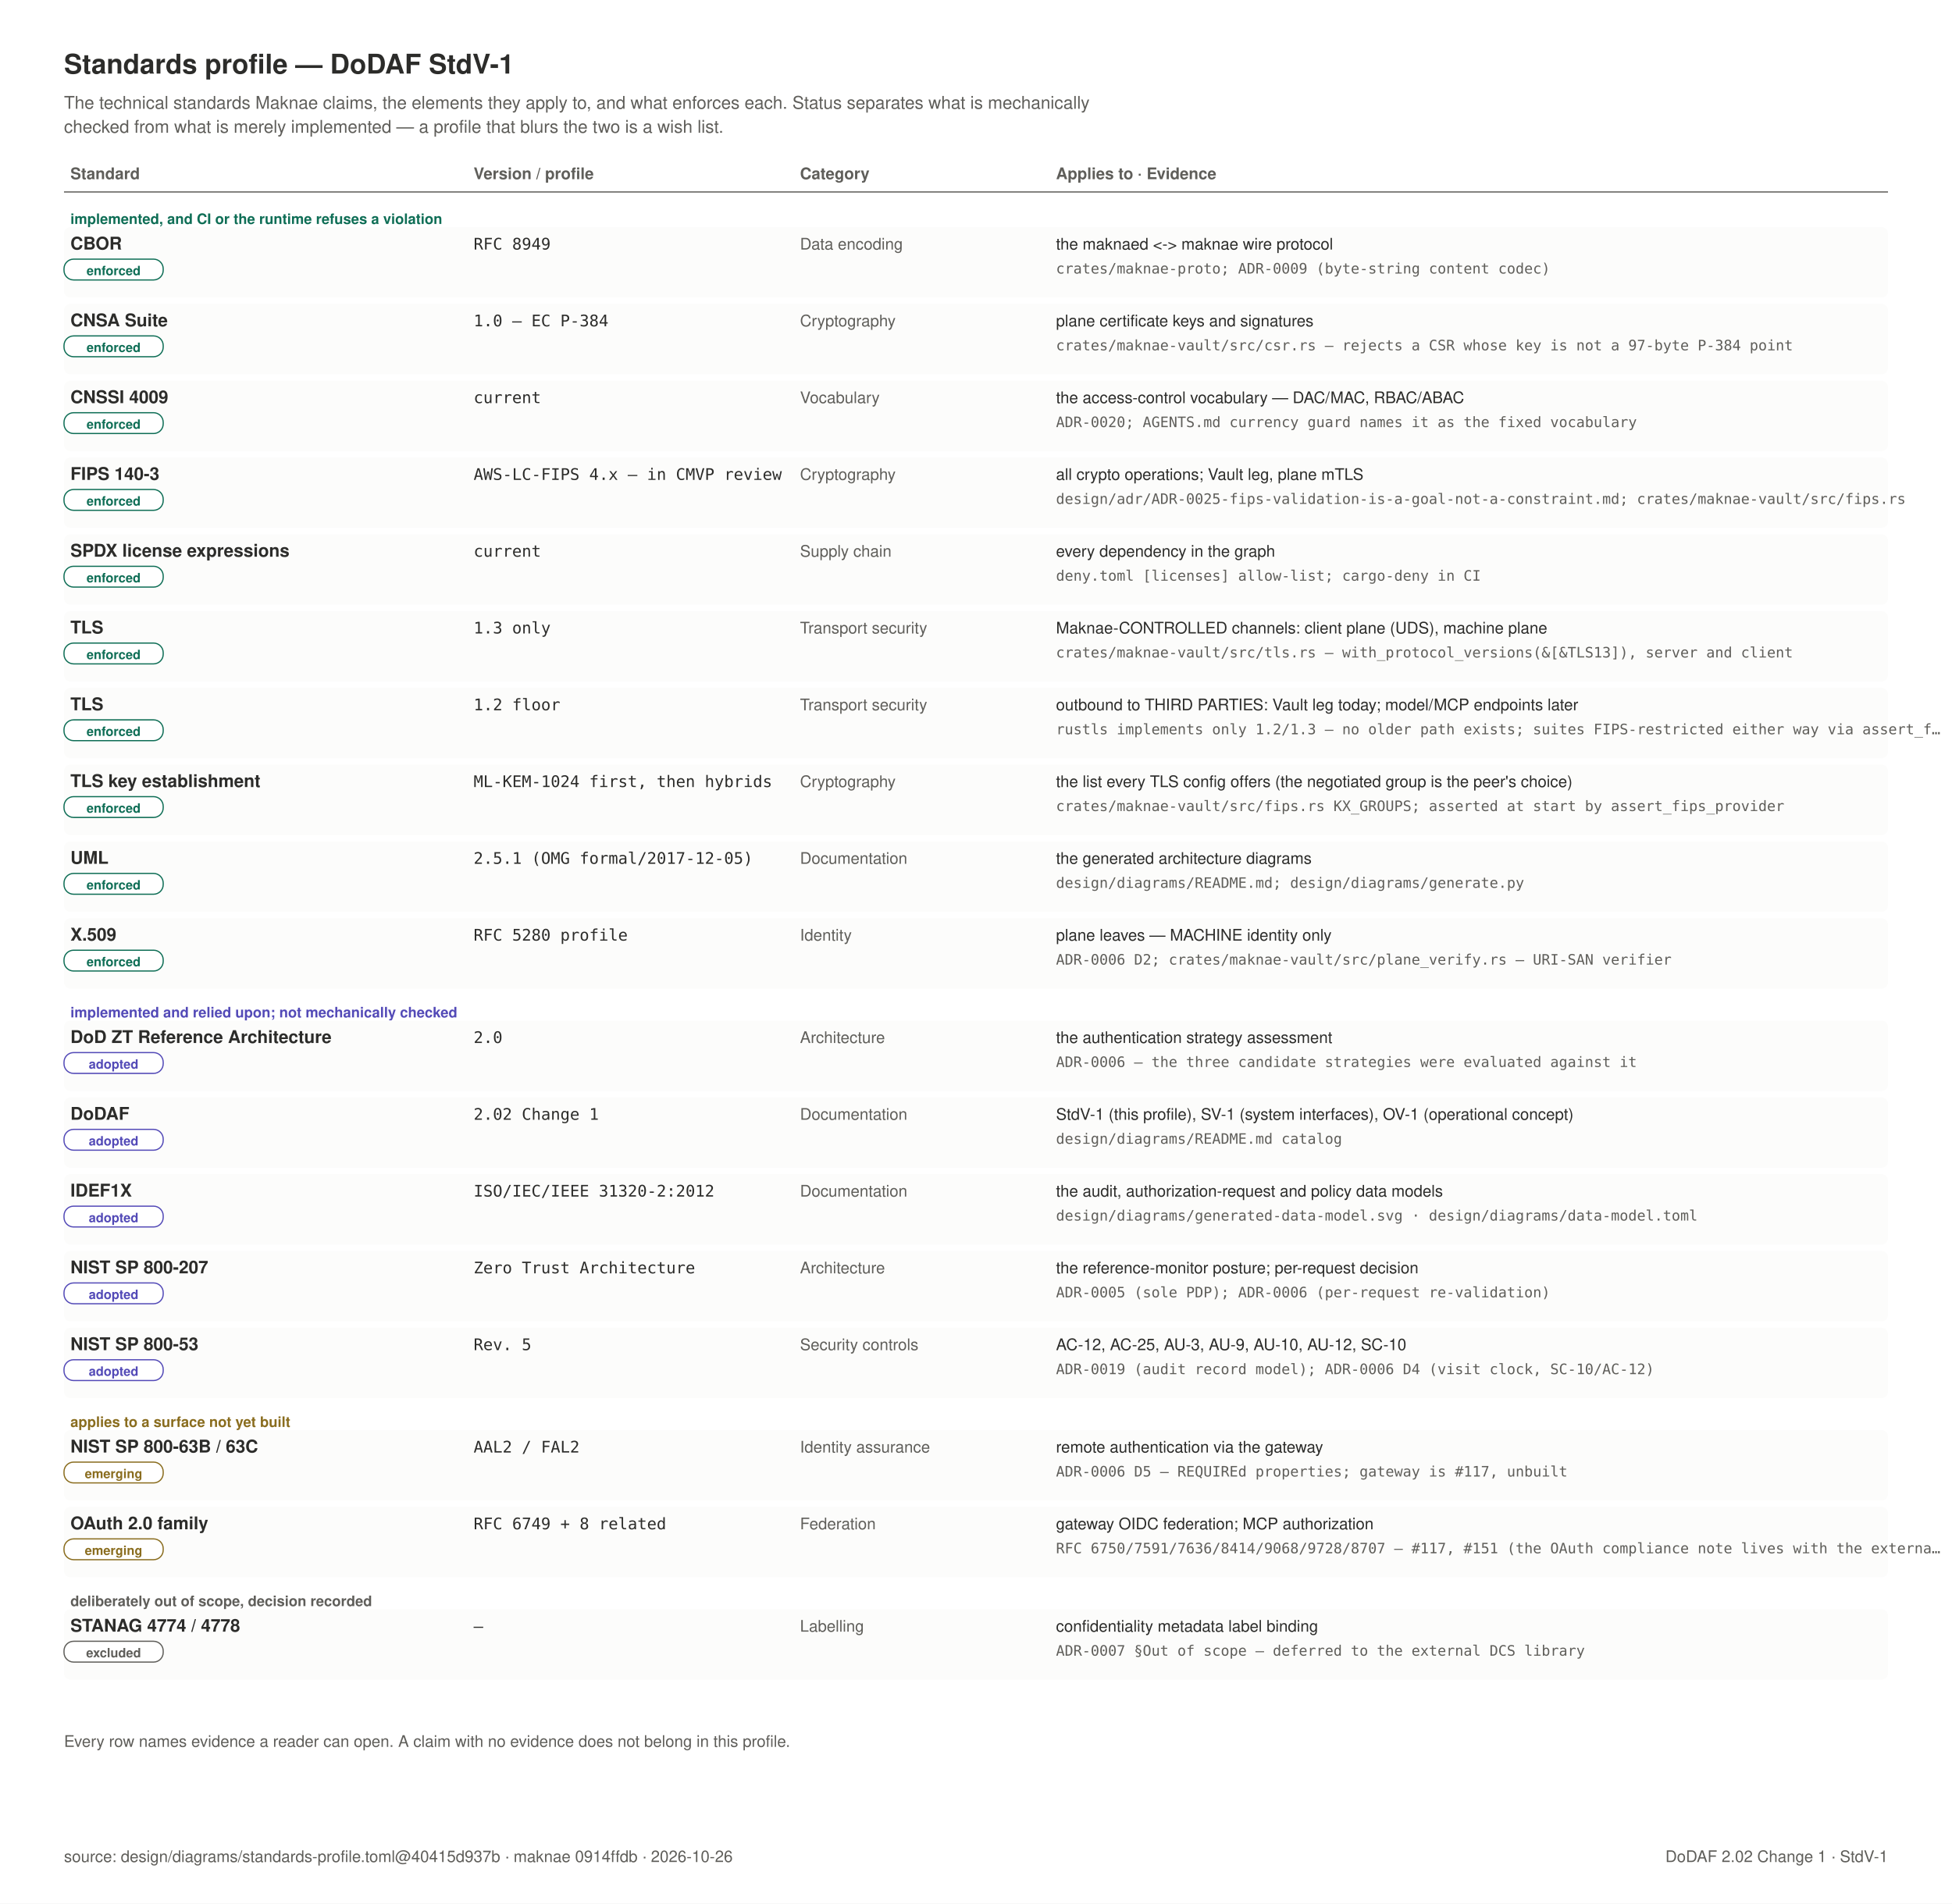
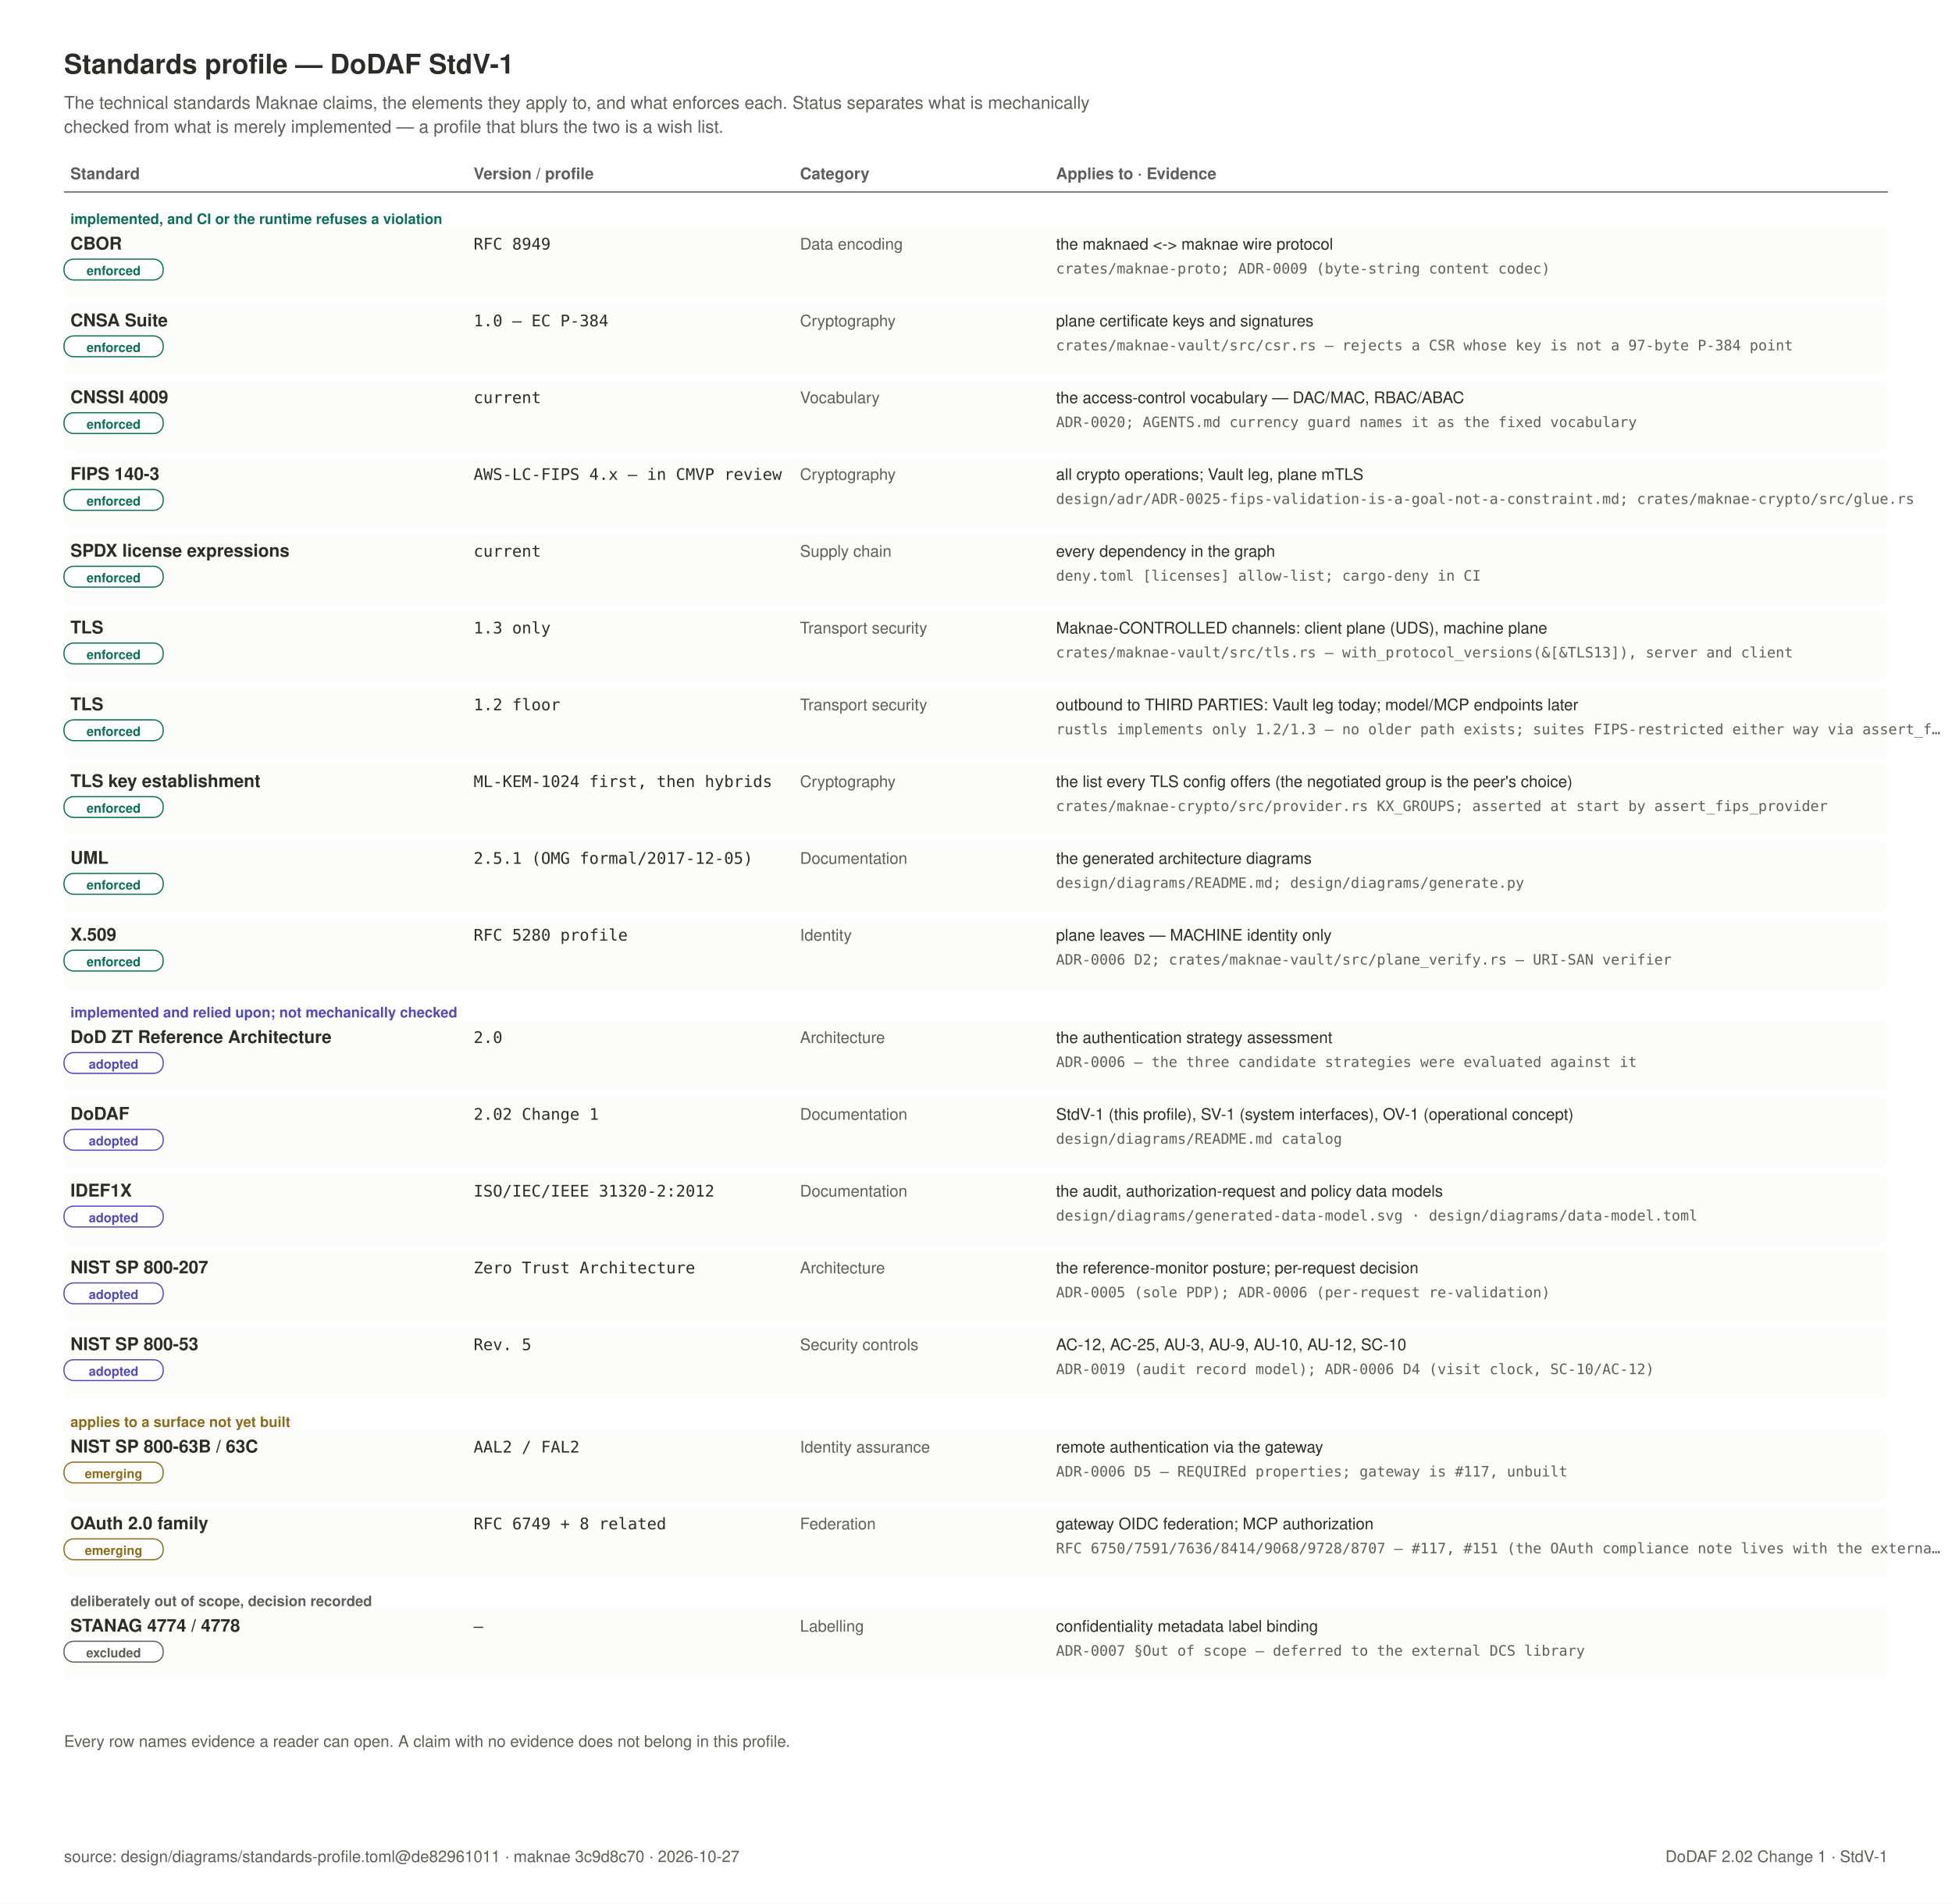
<svg xmlns="http://www.w3.org/2000/svg" width="1220" height="1190" viewBox="0 0 1220 1190" role="img">
  <rect x="0" y="0" width="1220" height="1190" fill="#FFFFFF" />
  <text x="40" y="46" text-anchor="start" font-family="Helvetica, Arial, sans-serif" font-size="17" font-weight="600" fill="#2C2C2A">Standards profile — DoDAF StdV-1</text>
  <text x="40" y="68" text-anchor="start" font-family="Helvetica, Arial, sans-serif" font-size="11" font-weight="400" fill="#5F5E5A">The technical standards Maknae claims, the elements they apply to, and what enforces each. Status separates what is mechanically</text>
  <text x="40" y="83" text-anchor="start" font-family="Helvetica, Arial, sans-serif" font-size="11" font-weight="400" fill="#5F5E5A">checked from what is merely implemented — a profile that blurs the two is a wish list.</text>
  <text x="44" y="112" text-anchor="start" font-family="Helvetica, Arial, sans-serif" font-size="10" font-weight="600" fill="#5F5E5A">Standard</text>
  <text x="296" y="112" text-anchor="start" font-family="Helvetica, Arial, sans-serif" font-size="10" font-weight="600" fill="#5F5E5A">Version / profile</text>
  <text x="500" y="112" text-anchor="start" font-family="Helvetica, Arial, sans-serif" font-size="10" font-weight="600" fill="#5F5E5A">Category</text>
  <text x="660" y="112" text-anchor="start" font-family="Helvetica, Arial, sans-serif" font-size="10" font-weight="600" fill="#5F5E5A">Applies to  ·  Evidence</text>
  <line x1="40" y1="120" x2="1180" y2="120" stroke="#5F5E5A" stroke-width="0.75" />
  <text x="44" y="140" text-anchor="start" font-family="Helvetica, Arial, sans-serif" font-size="9" font-weight="600" fill="#0F6E56">implemented, and CI or the runtime refuses a violation</text>
  <rect x="40" y="142" width="1140" height="44" rx="4" fill="#FCFCFB" stroke="none" stroke-width="0" />
  <text x="44" y="156" text-anchor="start" font-family="Helvetica, Arial, sans-serif" font-size="11" font-weight="600" fill="#2C2C2A">CBOR</text>
  <rect x="40" y="162" width="62" height="13" rx="6" fill="#FFFFFF" stroke="#0F6E56" stroke-width="0.75" />
  <text x="71" y="172" text-anchor="middle" font-family="Helvetica, Arial, sans-serif" font-size="8" font-weight="600" fill="#0F6E56">enforced</text>
  <text x="296" y="156" text-anchor="start" font-family="ui-monospace, SFMono-Regular, Menlo, monospace" font-size="10" font-weight="400" fill="#2C2C2A">RFC 8949</text>
  <text x="500" y="156" text-anchor="start" font-family="Helvetica, Arial, sans-serif" font-size="10" font-weight="400" fill="#5F5E5A">Data encoding</text>
  <text x="660" y="156" text-anchor="start" font-family="Helvetica, Arial, sans-serif" font-size="10" font-weight="400" fill="#2C2C2A">the maknaed &lt;-&gt; maknae wire protocol</text>
  <text x="660" y="171" text-anchor="start" font-family="ui-monospace, SFMono-Regular, Menlo, monospace" font-size="9" font-weight="400" fill="#5F5E5A">crates/maknae-proto; ADR-0009 (byte-string content codec)</text>
  <rect x="40" y="190" width="1140" height="44" rx="4" fill="#FCFCFB" stroke="none" stroke-width="0" />
  <text x="44" y="204" text-anchor="start" font-family="Helvetica, Arial, sans-serif" font-size="11" font-weight="600" fill="#2C2C2A">CNSA Suite</text>
  <rect x="40" y="210" width="62" height="13" rx="6" fill="#FFFFFF" stroke="#0F6E56" stroke-width="0.75" />
  <text x="71" y="220" text-anchor="middle" font-family="Helvetica, Arial, sans-serif" font-size="8" font-weight="600" fill="#0F6E56">enforced</text>
  <text x="296" y="204" text-anchor="start" font-family="ui-monospace, SFMono-Regular, Menlo, monospace" font-size="10" font-weight="400" fill="#2C2C2A">1.0 — EC P-384</text>
  <text x="500" y="204" text-anchor="start" font-family="Helvetica, Arial, sans-serif" font-size="10" font-weight="400" fill="#5F5E5A">Cryptography</text>
  <text x="660" y="204" text-anchor="start" font-family="Helvetica, Arial, sans-serif" font-size="10" font-weight="400" fill="#2C2C2A">plane certificate keys and signatures</text>
  <text x="660" y="219" text-anchor="start" font-family="ui-monospace, SFMono-Regular, Menlo, monospace" font-size="9" font-weight="400" fill="#5F5E5A">crates/maknae-vault/src/csr.rs — rejects a CSR whose key is not a 97-byte P-384 point</text>
  <rect x="40" y="238" width="1140" height="44" rx="4" fill="#FCFCFB" stroke="none" stroke-width="0" />
  <text x="44" y="252" text-anchor="start" font-family="Helvetica, Arial, sans-serif" font-size="11" font-weight="600" fill="#2C2C2A">CNSSI 4009</text>
  <rect x="40" y="258" width="62" height="13" rx="6" fill="#FFFFFF" stroke="#0F6E56" stroke-width="0.75" />
  <text x="71" y="268" text-anchor="middle" font-family="Helvetica, Arial, sans-serif" font-size="8" font-weight="600" fill="#0F6E56">enforced</text>
  <text x="296" y="252" text-anchor="start" font-family="ui-monospace, SFMono-Regular, Menlo, monospace" font-size="10" font-weight="400" fill="#2C2C2A">current</text>
  <text x="500" y="252" text-anchor="start" font-family="Helvetica, Arial, sans-serif" font-size="10" font-weight="400" fill="#5F5E5A">Vocabulary</text>
  <text x="660" y="252" text-anchor="start" font-family="Helvetica, Arial, sans-serif" font-size="10" font-weight="400" fill="#2C2C2A">the access-control vocabulary — DAC/MAC, RBAC/ABAC</text>
  <text x="660" y="267" text-anchor="start" font-family="ui-monospace, SFMono-Regular, Menlo, monospace" font-size="9" font-weight="400" fill="#5F5E5A">ADR-0020; AGENTS.md currency guard names it as the fixed vocabulary</text>
  <rect x="40" y="286" width="1140" height="44" rx="4" fill="#FCFCFB" stroke="none" stroke-width="0" />
  <text x="44" y="300" text-anchor="start" font-family="Helvetica, Arial, sans-serif" font-size="11" font-weight="600" fill="#2C2C2A">FIPS 140-3</text>
  <rect x="40" y="306" width="62" height="13" rx="6" fill="#FFFFFF" stroke="#0F6E56" stroke-width="0.75" />
  <text x="71" y="316" text-anchor="middle" font-family="Helvetica, Arial, sans-serif" font-size="8" font-weight="600" fill="#0F6E56">enforced</text>
  <text x="296" y="300" text-anchor="start" font-family="ui-monospace, SFMono-Regular, Menlo, monospace" font-size="10" font-weight="400" fill="#2C2C2A">AWS-LC-FIPS 4.x — in CMVP review</text>
  <text x="500" y="300" text-anchor="start" font-family="Helvetica, Arial, sans-serif" font-size="10" font-weight="400" fill="#5F5E5A">Cryptography</text>
  <text x="660" y="300" text-anchor="start" font-family="Helvetica, Arial, sans-serif" font-size="10" font-weight="400" fill="#2C2C2A">all crypto operations; Vault leg, plane mTLS</text>
-   <text x="660" y="315" text-anchor="start" font-family="ui-monospace, SFMono-Regular, Menlo, monospace" font-size="9" font-weight="400" fill="#5F5E5A">design/adr/ADR-0025-fips-validation-is-a-goal-not-a-constraint.md; crates/maknae-vault/src/fips.rs</text>
+   <text x="660" y="315" text-anchor="start" font-family="ui-monospace, SFMono-Regular, Menlo, monospace" font-size="9" font-weight="400" fill="#5F5E5A">design/adr/ADR-0025-fips-validation-is-a-goal-not-a-constraint.md; crates/maknae-crypto/src/glue.rs</text>
  <rect x="40" y="334" width="1140" height="44" rx="4" fill="#FCFCFB" stroke="none" stroke-width="0" />
  <text x="44" y="348" text-anchor="start" font-family="Helvetica, Arial, sans-serif" font-size="11" font-weight="600" fill="#2C2C2A">SPDX license expressions</text>
  <rect x="40" y="354" width="62" height="13" rx="6" fill="#FFFFFF" stroke="#0F6E56" stroke-width="0.75" />
  <text x="71" y="364" text-anchor="middle" font-family="Helvetica, Arial, sans-serif" font-size="8" font-weight="600" fill="#0F6E56">enforced</text>
  <text x="296" y="348" text-anchor="start" font-family="ui-monospace, SFMono-Regular, Menlo, monospace" font-size="10" font-weight="400" fill="#2C2C2A">current</text>
  <text x="500" y="348" text-anchor="start" font-family="Helvetica, Arial, sans-serif" font-size="10" font-weight="400" fill="#5F5E5A">Supply chain</text>
  <text x="660" y="348" text-anchor="start" font-family="Helvetica, Arial, sans-serif" font-size="10" font-weight="400" fill="#2C2C2A">every dependency in the graph</text>
  <text x="660" y="363" text-anchor="start" font-family="ui-monospace, SFMono-Regular, Menlo, monospace" font-size="9" font-weight="400" fill="#5F5E5A">deny.toml [licenses] allow-list; cargo-deny in CI</text>
  <rect x="40" y="382" width="1140" height="44" rx="4" fill="#FCFCFB" stroke="none" stroke-width="0" />
  <text x="44" y="396" text-anchor="start" font-family="Helvetica, Arial, sans-serif" font-size="11" font-weight="600" fill="#2C2C2A">TLS</text>
  <rect x="40" y="402" width="62" height="13" rx="6" fill="#FFFFFF" stroke="#0F6E56" stroke-width="0.75" />
  <text x="71" y="412" text-anchor="middle" font-family="Helvetica, Arial, sans-serif" font-size="8" font-weight="600" fill="#0F6E56">enforced</text>
  <text x="296" y="396" text-anchor="start" font-family="ui-monospace, SFMono-Regular, Menlo, monospace" font-size="10" font-weight="400" fill="#2C2C2A">1.3 only</text>
  <text x="500" y="396" text-anchor="start" font-family="Helvetica, Arial, sans-serif" font-size="10" font-weight="400" fill="#5F5E5A">Transport security</text>
  <text x="660" y="396" text-anchor="start" font-family="Helvetica, Arial, sans-serif" font-size="10" font-weight="400" fill="#2C2C2A">Maknae-CONTROLLED channels: client plane (UDS), machine plane</text>
  <text x="660" y="411" text-anchor="start" font-family="ui-monospace, SFMono-Regular, Menlo, monospace" font-size="9" font-weight="400" fill="#5F5E5A">crates/maknae-vault/src/tls.rs — with_protocol_versions(&amp;[&amp;TLS13]), server and client</text>
  <rect x="40" y="430" width="1140" height="44" rx="4" fill="#FCFCFB" stroke="none" stroke-width="0" />
  <text x="44" y="444" text-anchor="start" font-family="Helvetica, Arial, sans-serif" font-size="11" font-weight="600" fill="#2C2C2A">TLS</text>
  <rect x="40" y="450" width="62" height="13" rx="6" fill="#FFFFFF" stroke="#0F6E56" stroke-width="0.75" />
  <text x="71" y="460" text-anchor="middle" font-family="Helvetica, Arial, sans-serif" font-size="8" font-weight="600" fill="#0F6E56">enforced</text>
  <text x="296" y="444" text-anchor="start" font-family="ui-monospace, SFMono-Regular, Menlo, monospace" font-size="10" font-weight="400" fill="#2C2C2A">1.2 floor</text>
  <text x="500" y="444" text-anchor="start" font-family="Helvetica, Arial, sans-serif" font-size="10" font-weight="400" fill="#5F5E5A">Transport security</text>
  <text x="660" y="444" text-anchor="start" font-family="Helvetica, Arial, sans-serif" font-size="10" font-weight="400" fill="#2C2C2A">outbound to THIRD PARTIES: Vault leg today; model/MCP endpoints later</text>
  <text x="660" y="459" text-anchor="start" font-family="ui-monospace, SFMono-Regular, Menlo, monospace" font-size="9" font-weight="400" fill="#5F5E5A">rustls implements only 1.2/1.3 — no older path exists; suites FIPS-restricted either way via assert_f…</text>
  <rect x="40" y="478" width="1140" height="44" rx="4" fill="#FCFCFB" stroke="none" stroke-width="0" />
  <text x="44" y="492" text-anchor="start" font-family="Helvetica, Arial, sans-serif" font-size="11" font-weight="600" fill="#2C2C2A">TLS key establishment</text>
  <rect x="40" y="498" width="62" height="13" rx="6" fill="#FFFFFF" stroke="#0F6E56" stroke-width="0.75" />
  <text x="71" y="508" text-anchor="middle" font-family="Helvetica, Arial, sans-serif" font-size="8" font-weight="600" fill="#0F6E56">enforced</text>
  <text x="296" y="492" text-anchor="start" font-family="ui-monospace, SFMono-Regular, Menlo, monospace" font-size="10" font-weight="400" fill="#2C2C2A">ML-KEM-1024 first, then hybrids</text>
  <text x="500" y="492" text-anchor="start" font-family="Helvetica, Arial, sans-serif" font-size="10" font-weight="400" fill="#5F5E5A">Cryptography</text>
  <text x="660" y="492" text-anchor="start" font-family="Helvetica, Arial, sans-serif" font-size="10" font-weight="400" fill="#2C2C2A">the list every TLS config offers (the negotiated group is the peer's choice)</text>
-   <text x="660" y="507" text-anchor="start" font-family="ui-monospace, SFMono-Regular, Menlo, monospace" font-size="9" font-weight="400" fill="#5F5E5A">crates/maknae-vault/src/fips.rs KX_GROUPS; asserted at start by assert_fips_provider</text>
+   <text x="660" y="507" text-anchor="start" font-family="ui-monospace, SFMono-Regular, Menlo, monospace" font-size="9" font-weight="400" fill="#5F5E5A">crates/maknae-crypto/src/provider.rs KX_GROUPS; asserted at start by assert_fips_provider</text>
  <rect x="40" y="526" width="1140" height="44" rx="4" fill="#FCFCFB" stroke="none" stroke-width="0" />
  <text x="44" y="540" text-anchor="start" font-family="Helvetica, Arial, sans-serif" font-size="11" font-weight="600" fill="#2C2C2A">UML</text>
  <rect x="40" y="546" width="62" height="13" rx="6" fill="#FFFFFF" stroke="#0F6E56" stroke-width="0.75" />
  <text x="71" y="556" text-anchor="middle" font-family="Helvetica, Arial, sans-serif" font-size="8" font-weight="600" fill="#0F6E56">enforced</text>
  <text x="296" y="540" text-anchor="start" font-family="ui-monospace, SFMono-Regular, Menlo, monospace" font-size="10" font-weight="400" fill="#2C2C2A">2.5.1 (OMG formal/2017-12-05)</text>
  <text x="500" y="540" text-anchor="start" font-family="Helvetica, Arial, sans-serif" font-size="10" font-weight="400" fill="#5F5E5A">Documentation</text>
  <text x="660" y="540" text-anchor="start" font-family="Helvetica, Arial, sans-serif" font-size="10" font-weight="400" fill="#2C2C2A">the generated architecture diagrams</text>
  <text x="660" y="555" text-anchor="start" font-family="ui-monospace, SFMono-Regular, Menlo, monospace" font-size="9" font-weight="400" fill="#5F5E5A">design/diagrams/README.md; design/diagrams/generate.py</text>
  <rect x="40" y="574" width="1140" height="44" rx="4" fill="#FCFCFB" stroke="none" stroke-width="0" />
  <text x="44" y="588" text-anchor="start" font-family="Helvetica, Arial, sans-serif" font-size="11" font-weight="600" fill="#2C2C2A">X.509</text>
  <rect x="40" y="594" width="62" height="13" rx="6" fill="#FFFFFF" stroke="#0F6E56" stroke-width="0.75" />
  <text x="71" y="604" text-anchor="middle" font-family="Helvetica, Arial, sans-serif" font-size="8" font-weight="600" fill="#0F6E56">enforced</text>
  <text x="296" y="588" text-anchor="start" font-family="ui-monospace, SFMono-Regular, Menlo, monospace" font-size="10" font-weight="400" fill="#2C2C2A">RFC 5280 profile</text>
  <text x="500" y="588" text-anchor="start" font-family="Helvetica, Arial, sans-serif" font-size="10" font-weight="400" fill="#5F5E5A">Identity</text>
  <text x="660" y="588" text-anchor="start" font-family="Helvetica, Arial, sans-serif" font-size="10" font-weight="400" fill="#2C2C2A">plane leaves — MACHINE identity only</text>
  <text x="660" y="603" text-anchor="start" font-family="ui-monospace, SFMono-Regular, Menlo, monospace" font-size="9" font-weight="400" fill="#5F5E5A">ADR-0006 D2; crates/maknae-vault/src/plane_verify.rs — URI-SAN verifier</text>
  <text x="44" y="636" text-anchor="start" font-family="Helvetica, Arial, sans-serif" font-size="9" font-weight="600" fill="#534AB7">implemented and relied upon; not mechanically checked</text>
  <rect x="40" y="638" width="1140" height="44" rx="4" fill="#FCFCFB" stroke="none" stroke-width="0" />
  <text x="44" y="652" text-anchor="start" font-family="Helvetica, Arial, sans-serif" font-size="11" font-weight="600" fill="#2C2C2A">DoD ZT Reference Architecture</text>
  <rect x="40" y="658" width="62" height="13" rx="6" fill="#FFFFFF" stroke="#534AB7" stroke-width="0.75" />
  <text x="71" y="668" text-anchor="middle" font-family="Helvetica, Arial, sans-serif" font-size="8" font-weight="600" fill="#534AB7">adopted</text>
  <text x="296" y="652" text-anchor="start" font-family="ui-monospace, SFMono-Regular, Menlo, monospace" font-size="10" font-weight="400" fill="#2C2C2A">2.0</text>
  <text x="500" y="652" text-anchor="start" font-family="Helvetica, Arial, sans-serif" font-size="10" font-weight="400" fill="#5F5E5A">Architecture</text>
  <text x="660" y="652" text-anchor="start" font-family="Helvetica, Arial, sans-serif" font-size="10" font-weight="400" fill="#2C2C2A">the authentication strategy assessment</text>
  <text x="660" y="667" text-anchor="start" font-family="ui-monospace, SFMono-Regular, Menlo, monospace" font-size="9" font-weight="400" fill="#5F5E5A">ADR-0006 — the three candidate strategies were evaluated against it</text>
  <rect x="40" y="686" width="1140" height="44" rx="4" fill="#FCFCFB" stroke="none" stroke-width="0" />
  <text x="44" y="700" text-anchor="start" font-family="Helvetica, Arial, sans-serif" font-size="11" font-weight="600" fill="#2C2C2A">DoDAF</text>
  <rect x="40" y="706" width="62" height="13" rx="6" fill="#FFFFFF" stroke="#534AB7" stroke-width="0.75" />
  <text x="71" y="716" text-anchor="middle" font-family="Helvetica, Arial, sans-serif" font-size="8" font-weight="600" fill="#534AB7">adopted</text>
  <text x="296" y="700" text-anchor="start" font-family="ui-monospace, SFMono-Regular, Menlo, monospace" font-size="10" font-weight="400" fill="#2C2C2A">2.02 Change 1</text>
  <text x="500" y="700" text-anchor="start" font-family="Helvetica, Arial, sans-serif" font-size="10" font-weight="400" fill="#5F5E5A">Documentation</text>
  <text x="660" y="700" text-anchor="start" font-family="Helvetica, Arial, sans-serif" font-size="10" font-weight="400" fill="#2C2C2A">StdV-1 (this profile), SV-1 (system interfaces), OV-1 (operational concept)</text>
  <text x="660" y="715" text-anchor="start" font-family="ui-monospace, SFMono-Regular, Menlo, monospace" font-size="9" font-weight="400" fill="#5F5E5A">design/diagrams/README.md catalog</text>
  <rect x="40" y="734" width="1140" height="44" rx="4" fill="#FCFCFB" stroke="none" stroke-width="0" />
  <text x="44" y="748" text-anchor="start" font-family="Helvetica, Arial, sans-serif" font-size="11" font-weight="600" fill="#2C2C2A">IDEF1X</text>
  <rect x="40" y="754" width="62" height="13" rx="6" fill="#FFFFFF" stroke="#534AB7" stroke-width="0.75" />
  <text x="71" y="764" text-anchor="middle" font-family="Helvetica, Arial, sans-serif" font-size="8" font-weight="600" fill="#534AB7">adopted</text>
  <text x="296" y="748" text-anchor="start" font-family="ui-monospace, SFMono-Regular, Menlo, monospace" font-size="10" font-weight="400" fill="#2C2C2A">ISO/IEC/IEEE 31320-2:2012</text>
  <text x="500" y="748" text-anchor="start" font-family="Helvetica, Arial, sans-serif" font-size="10" font-weight="400" fill="#5F5E5A">Documentation</text>
  <text x="660" y="748" text-anchor="start" font-family="Helvetica, Arial, sans-serif" font-size="10" font-weight="400" fill="#2C2C2A">the audit, authorization-request and policy data models</text>
  <text x="660" y="763" text-anchor="start" font-family="ui-monospace, SFMono-Regular, Menlo, monospace" font-size="9" font-weight="400" fill="#5F5E5A">design/diagrams/generated-data-model.svg · design/diagrams/data-model.toml</text>
  <rect x="40" y="782" width="1140" height="44" rx="4" fill="#FCFCFB" stroke="none" stroke-width="0" />
  <text x="44" y="796" text-anchor="start" font-family="Helvetica, Arial, sans-serif" font-size="11" font-weight="600" fill="#2C2C2A">NIST SP 800-207</text>
  <rect x="40" y="802" width="62" height="13" rx="6" fill="#FFFFFF" stroke="#534AB7" stroke-width="0.75" />
  <text x="71" y="812" text-anchor="middle" font-family="Helvetica, Arial, sans-serif" font-size="8" font-weight="600" fill="#534AB7">adopted</text>
  <text x="296" y="796" text-anchor="start" font-family="ui-monospace, SFMono-Regular, Menlo, monospace" font-size="10" font-weight="400" fill="#2C2C2A">Zero Trust Architecture</text>
  <text x="500" y="796" text-anchor="start" font-family="Helvetica, Arial, sans-serif" font-size="10" font-weight="400" fill="#5F5E5A">Architecture</text>
  <text x="660" y="796" text-anchor="start" font-family="Helvetica, Arial, sans-serif" font-size="10" font-weight="400" fill="#2C2C2A">the reference-monitor posture; per-request decision</text>
  <text x="660" y="811" text-anchor="start" font-family="ui-monospace, SFMono-Regular, Menlo, monospace" font-size="9" font-weight="400" fill="#5F5E5A">ADR-0005 (sole PDP); ADR-0006 (per-request re-validation)</text>
  <rect x="40" y="830" width="1140" height="44" rx="4" fill="#FCFCFB" stroke="none" stroke-width="0" />
  <text x="44" y="844" text-anchor="start" font-family="Helvetica, Arial, sans-serif" font-size="11" font-weight="600" fill="#2C2C2A">NIST SP 800-53</text>
  <rect x="40" y="850" width="62" height="13" rx="6" fill="#FFFFFF" stroke="#534AB7" stroke-width="0.75" />
  <text x="71" y="860" text-anchor="middle" font-family="Helvetica, Arial, sans-serif" font-size="8" font-weight="600" fill="#534AB7">adopted</text>
  <text x="296" y="844" text-anchor="start" font-family="ui-monospace, SFMono-Regular, Menlo, monospace" font-size="10" font-weight="400" fill="#2C2C2A">Rev. 5</text>
  <text x="500" y="844" text-anchor="start" font-family="Helvetica, Arial, sans-serif" font-size="10" font-weight="400" fill="#5F5E5A">Security controls</text>
  <text x="660" y="844" text-anchor="start" font-family="Helvetica, Arial, sans-serif" font-size="10" font-weight="400" fill="#2C2C2A">AC-12, AC-25, AU-3, AU-9, AU-10, AU-12, SC-10</text>
  <text x="660" y="859" text-anchor="start" font-family="ui-monospace, SFMono-Regular, Menlo, monospace" font-size="9" font-weight="400" fill="#5F5E5A">ADR-0019 (audit record model); ADR-0006 D4 (visit clock, SC-10/AC-12)</text>
  <text x="44" y="892" text-anchor="start" font-family="Helvetica, Arial, sans-serif" font-size="9" font-weight="600" fill="#8A6D1F">applies to a surface not yet built</text>
  <rect x="40" y="894" width="1140" height="44" rx="4" fill="#FCFCFB" stroke="none" stroke-width="0" />
  <text x="44" y="908" text-anchor="start" font-family="Helvetica, Arial, sans-serif" font-size="11" font-weight="600" fill="#2C2C2A">NIST SP 800-63B / 63C</text>
  <rect x="40" y="914" width="62" height="13" rx="6" fill="#FFFFFF" stroke="#8A6D1F" stroke-width="0.75" />
  <text x="71" y="924" text-anchor="middle" font-family="Helvetica, Arial, sans-serif" font-size="8" font-weight="600" fill="#8A6D1F">emerging</text>
  <text x="296" y="908" text-anchor="start" font-family="ui-monospace, SFMono-Regular, Menlo, monospace" font-size="10" font-weight="400" fill="#2C2C2A">AAL2 / FAL2</text>
  <text x="500" y="908" text-anchor="start" font-family="Helvetica, Arial, sans-serif" font-size="10" font-weight="400" fill="#5F5E5A">Identity assurance</text>
  <text x="660" y="908" text-anchor="start" font-family="Helvetica, Arial, sans-serif" font-size="10" font-weight="400" fill="#2C2C2A">remote authentication via the gateway</text>
  <text x="660" y="923" text-anchor="start" font-family="ui-monospace, SFMono-Regular, Menlo, monospace" font-size="9" font-weight="400" fill="#5F5E5A">ADR-0006 D5 — REQUIREd properties; gateway is #117, unbuilt</text>
  <rect x="40" y="942" width="1140" height="44" rx="4" fill="#FCFCFB" stroke="none" stroke-width="0" />
  <text x="44" y="956" text-anchor="start" font-family="Helvetica, Arial, sans-serif" font-size="11" font-weight="600" fill="#2C2C2A">OAuth 2.0 family</text>
  <rect x="40" y="962" width="62" height="13" rx="6" fill="#FFFFFF" stroke="#8A6D1F" stroke-width="0.75" />
  <text x="71" y="972" text-anchor="middle" font-family="Helvetica, Arial, sans-serif" font-size="8" font-weight="600" fill="#8A6D1F">emerging</text>
  <text x="296" y="956" text-anchor="start" font-family="ui-monospace, SFMono-Regular, Menlo, monospace" font-size="10" font-weight="400" fill="#2C2C2A">RFC 6749 + 8 related</text>
  <text x="500" y="956" text-anchor="start" font-family="Helvetica, Arial, sans-serif" font-size="10" font-weight="400" fill="#5F5E5A">Federation</text>
  <text x="660" y="956" text-anchor="start" font-family="Helvetica, Arial, sans-serif" font-size="10" font-weight="400" fill="#2C2C2A">gateway OIDC federation; MCP authorization</text>
  <text x="660" y="971" text-anchor="start" font-family="ui-monospace, SFMono-Regular, Menlo, monospace" font-size="9" font-weight="400" fill="#5F5E5A">RFC 6750/7591/7636/8414/9068/9728/8707 — #117, #151 (the OAuth compliance note lives with the externa…</text>
  <text x="44" y="1004" text-anchor="start" font-family="Helvetica, Arial, sans-serif" font-size="9" font-weight="600" fill="#5F5E5A">deliberately out of scope, decision recorded</text>
  <rect x="40" y="1006" width="1140" height="44" rx="4" fill="#FCFCFB" stroke="none" stroke-width="0" />
  <text x="44" y="1020" text-anchor="start" font-family="Helvetica, Arial, sans-serif" font-size="11" font-weight="600" fill="#2C2C2A">STANAG 4774 / 4778</text>
  <rect x="40" y="1026" width="62" height="13" rx="6" fill="#FFFFFF" stroke="#5F5E5A" stroke-width="0.75" />
  <text x="71" y="1036" text-anchor="middle" font-family="Helvetica, Arial, sans-serif" font-size="8" font-weight="600" fill="#5F5E5A">excluded</text>
  <text x="296" y="1020" text-anchor="start" font-family="ui-monospace, SFMono-Regular, Menlo, monospace" font-size="10" font-weight="400" fill="#2C2C2A">—</text>
  <text x="500" y="1020" text-anchor="start" font-family="Helvetica, Arial, sans-serif" font-size="10" font-weight="400" fill="#5F5E5A">Labelling</text>
  <text x="660" y="1020" text-anchor="start" font-family="Helvetica, Arial, sans-serif" font-size="10" font-weight="400" fill="#2C2C2A">confidentiality metadata label binding</text>
  <text x="660" y="1035" text-anchor="start" font-family="ui-monospace, SFMono-Regular, Menlo, monospace" font-size="9" font-weight="400" fill="#5F5E5A">ADR-0007 §Out of scope — deferred to the external DCS library</text>
  <text x="40" y="1092" text-anchor="start" font-family="Helvetica, Arial, sans-serif" font-size="10" font-weight="400" fill="#5F5E5A">Every row names evidence a reader can open. A claim with no evidence does not belong in this profile.</text>
-   <text x="40" y="1164" text-anchor="start" font-family="Helvetica, Arial, sans-serif" font-size="10" font-weight="400" fill="#5F5E5A">source: design/diagrams/standards-profile.toml@40415d937b · maknae 0914ffdb · 2026-10-26</text>
+   <text x="40" y="1164" text-anchor="start" font-family="Helvetica, Arial, sans-serif" font-size="10" font-weight="400" fill="#5F5E5A">source: design/diagrams/standards-profile.toml@de82961011 · maknae 3c9d8c70 · 2026-10-27</text>
  <text x="1180" y="1164" text-anchor="end" font-family="Helvetica, Arial, sans-serif" font-size="10" font-weight="400" fill="#5F5E5A">DoDAF 2.02 Change 1 · StdV-1</text>
</svg>
